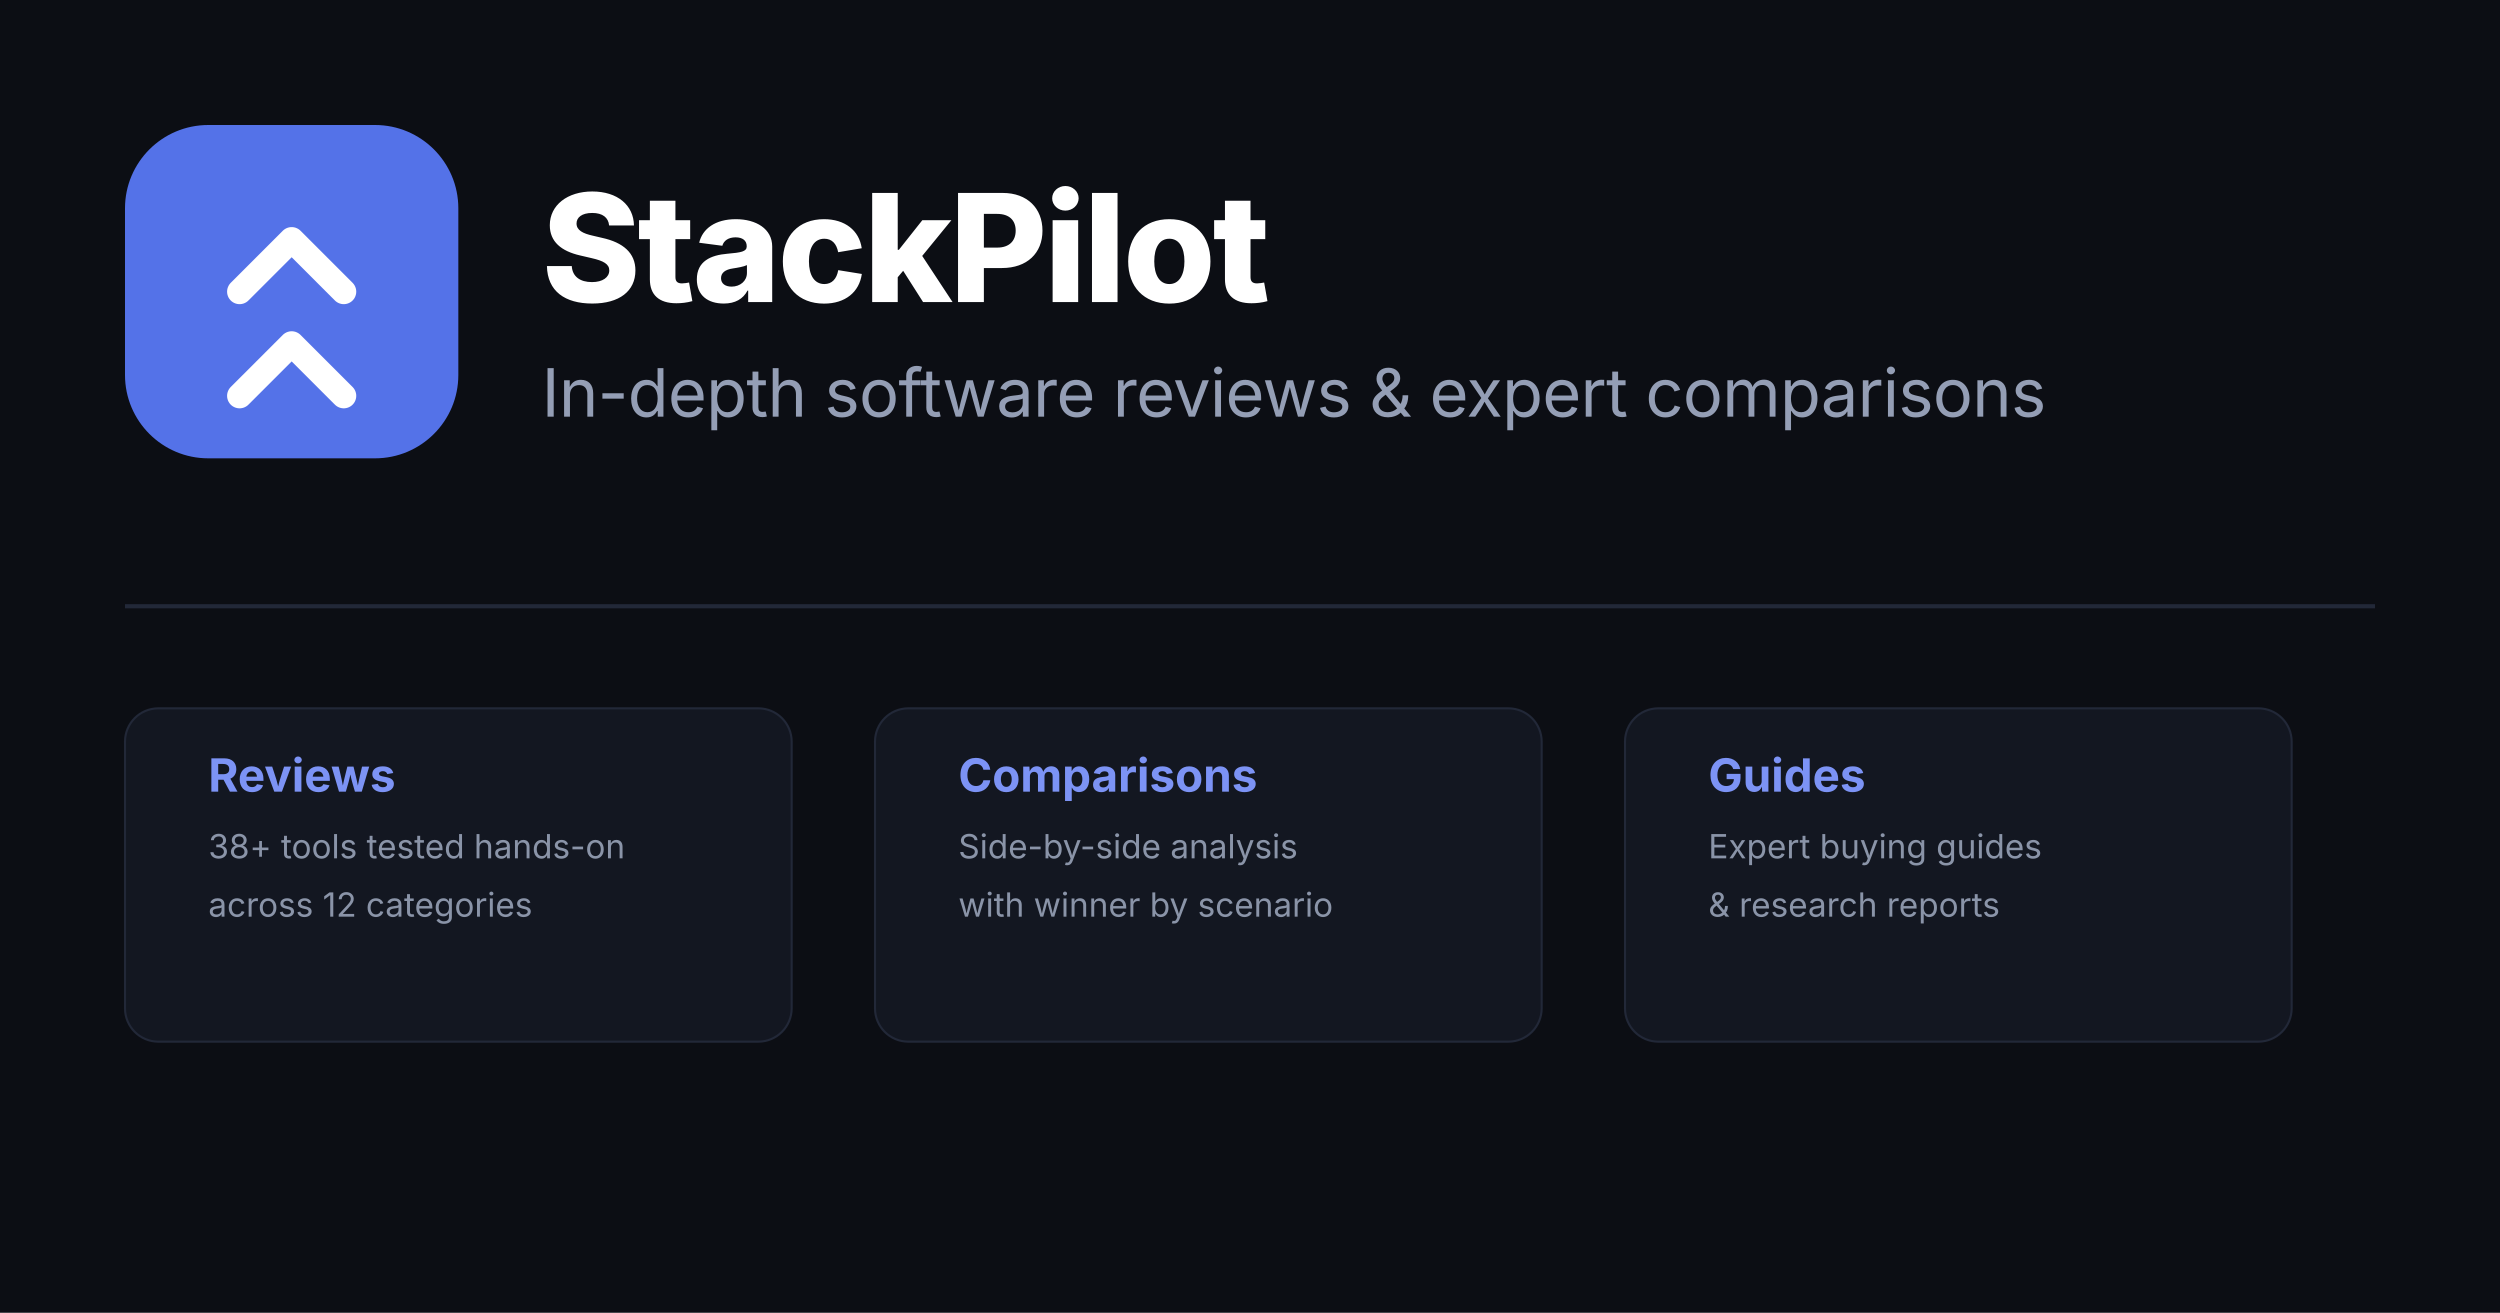
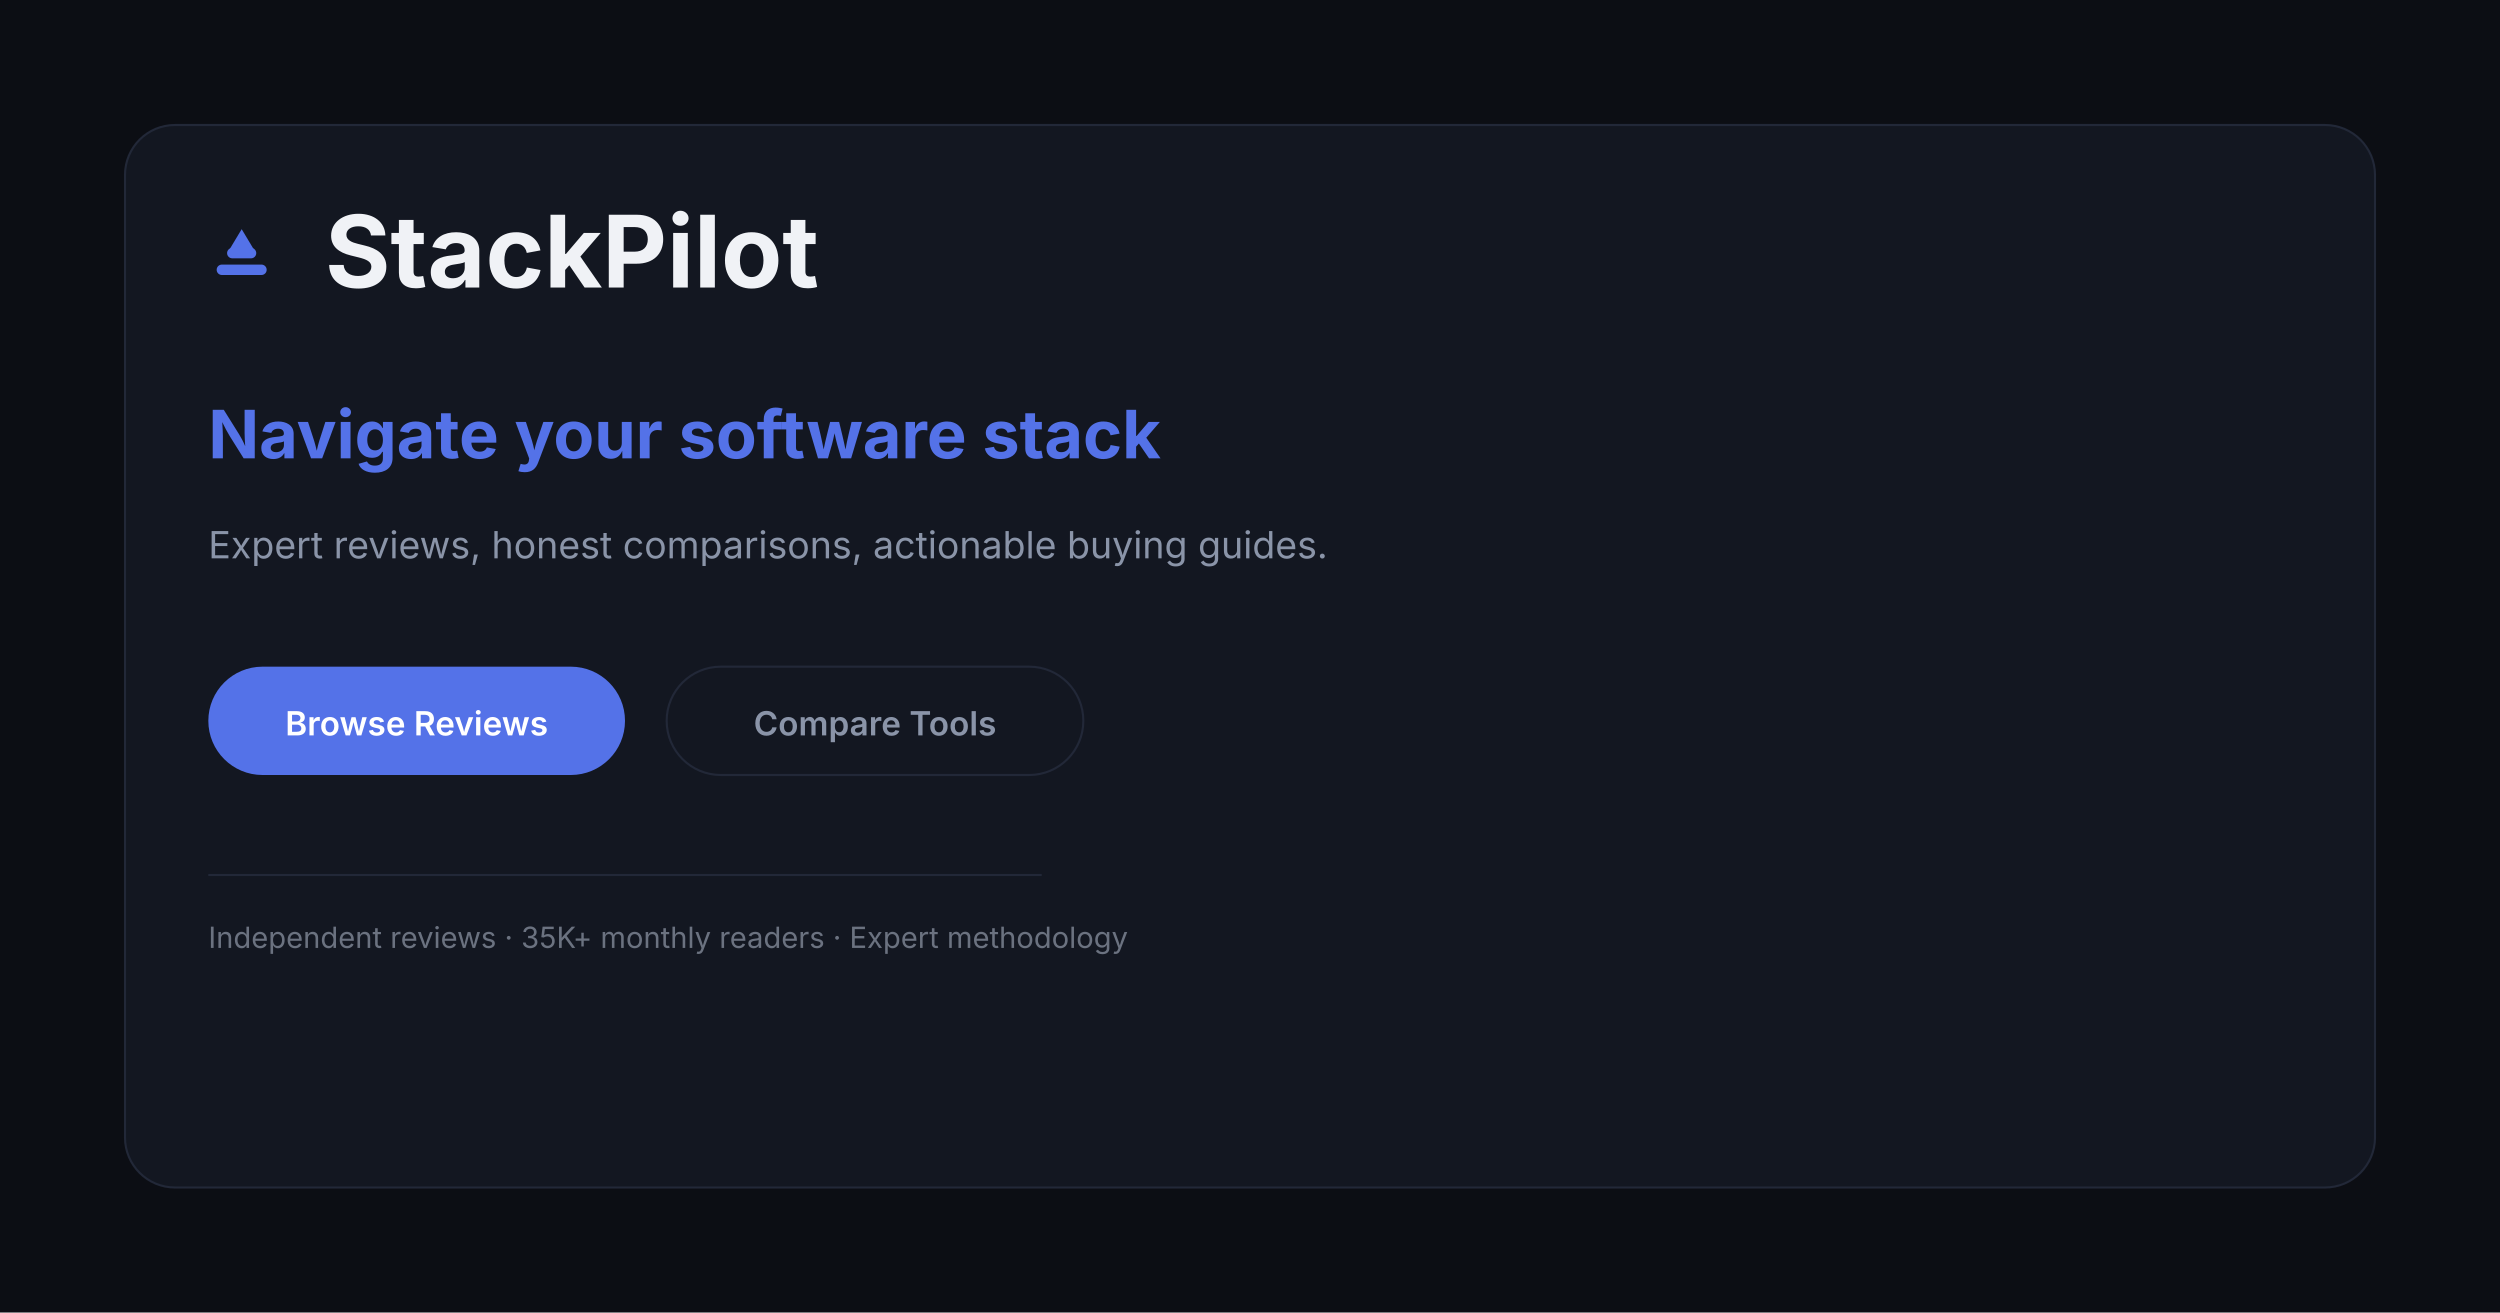
<svg xmlns="http://www.w3.org/2000/svg" viewBox="0 0 1200 630" fill="none">
  <rect width="1200" height="630" fill="#0C0E14" />
-   <rect x="0" y="0" width="1200" height="630" fill="url(#og-bg)" />
-   <rect x="60" y="60" width="160" height="160" rx="40" fill="url(#og-icon)" />
-   <path d="M115 140l25-25 25 25M115 190l25-25 25 25" stroke="white" stroke-width="12" stroke-linecap="round" stroke-linejoin="round" fill="none" />
-   <text x="260" y="145" font-family="system-ui,-apple-system,sans-serif" font-weight="800" font-size="72" fill="white" letter-spacing="-1.5">StackPilot</text>
-   <text x="260" y="200" font-family="system-ui,-apple-system,sans-serif" font-weight="400" font-size="32" fill="#949EB5" letter-spacing="-0.3">In-depth software reviews &amp; expert comparisons</text>
-   <rect x="60" y="290" width="1080" height="2" fill="#222838" />
-   <rect x="60" y="340" width="320" height="160" rx="16" fill="#131721" stroke="#222838" stroke-width="1" />
-   <text x="100" y="380" font-family="system-ui,-apple-system,sans-serif" font-weight="700" font-size="22" fill="#7C93F5">Reviews</text>
-   <text x="100" y="412" font-family="system-ui,-apple-system,sans-serif" font-weight="400" font-size="16" fill="#8A94A8">38+ tools tested hands-on</text>
-   <text x="100" y="440" font-family="system-ui,-apple-system,sans-serif" font-weight="400" font-size="16" fill="#8A94A8">across 12 categories</text>
-   <rect x="420" y="340" width="320" height="160" rx="16" fill="#131721" stroke="#222838" stroke-width="1" />
-   <text x="460" y="380" font-family="system-ui,-apple-system,sans-serif" font-weight="700" font-size="22" fill="#7C93F5">Comparisons</text>
-   <text x="460" y="412" font-family="system-ui,-apple-system,sans-serif" font-weight="400" font-size="16" fill="#8A94A8">Side-by-side analysis</text>
-   <text x="460" y="440" font-family="system-ui,-apple-system,sans-serif" font-weight="400" font-size="16" fill="#8A94A8">with winner by scenario</text>
-   <rect x="780" y="340" width="320" height="160" rx="16" fill="#131721" stroke="#222838" stroke-width="1" />
-   <text x="820" y="380" font-family="system-ui,-apple-system,sans-serif" font-weight="700" font-size="22" fill="#7C93F5">Guides</text>
-   <text x="820" y="412" font-family="system-ui,-apple-system,sans-serif" font-weight="400" font-size="16" fill="#8A94A8">Expert buying guides</text>
-   <text x="820" y="440" font-family="system-ui,-apple-system,sans-serif" font-weight="400" font-size="16" fill="#8A94A8">&amp; research reports</text>
-   <defs>
-     <linearGradient id="og-bg" x1="0" y1="0" x2="1200" y2="630">
-       <stop offset="0%" stop-color="#0C0E14" />
-       <stop offset="50%" stop-color="#131721" />
-       <stop offset="100%" stop-color="#0C0E14" />
-     </linearGradient>
-     <linearGradient id="og-icon" x1="0" y1="0" x2="160" y2="160">
-       <stop offset="0%" stop-color="#5472E8" />
-       <stop offset="100%" stop-color="#7C93F5" />
-     </linearGradient>
-   </defs>
+   <rect x="60" y="60" width="1080" height="510" rx="24" fill="#131721" stroke="#222838" stroke-width="1" />
+   <g transform="translate(100, 105)">
+     <rect x="4" y="22" width="24" height="5" rx="2.5" fill="#5472E8" />
+     <rect x="9" y="14" width="14" height="5" rx="2.5" fill="#5472E8" />
+     <path d="M16 5 L22 15 L10 15 Z" fill="#5472E8" />
+   </g>
+   <text x="156" y="138" font-family="system-ui,-apple-system,sans-serif" font-size="48" font-weight="700" fill="#F0F2F6" letter-spacing="-0.03">StackPilot</text>
+   <text x="100" y="220" font-family="system-ui,-apple-system,sans-serif" font-size="32" font-weight="650" fill="#5472E8" letter-spacing="-0.02">Navigate your software stack</text>
+   <text x="100" y="268" font-family="system-ui,-apple-system,sans-serif" font-size="18" fill="#8A94A8">Expert reviews, honest comparisons, actionable buying guides.</text>
+   <rect x="100" y="320" width="200" height="52" rx="26" fill="#5472E8" />
+   <text x="200" y="353" font-family="system-ui,-apple-system,sans-serif" font-size="16" font-weight="600" fill="white" text-anchor="middle">Browse Reviews</text>
+   <rect x="320" y="320" width="200" height="52" rx="26" fill="none" stroke="#222838" />
+   <text x="420" y="353" font-family="system-ui,-apple-system,sans-serif" font-size="16" font-weight="600" fill="#8A94A8" text-anchor="middle">Compare Tools</text>
+   <line x1="100" y1="420" x2="500" y2="420" stroke="#222838" stroke-width="1" />
+   <text x="100" y="455" font-family="system-ui,-apple-system,sans-serif" font-size="14" fill="#6B7280">Independent reviews · 35K+ monthly readers · Expert methodology</text>
</svg>
